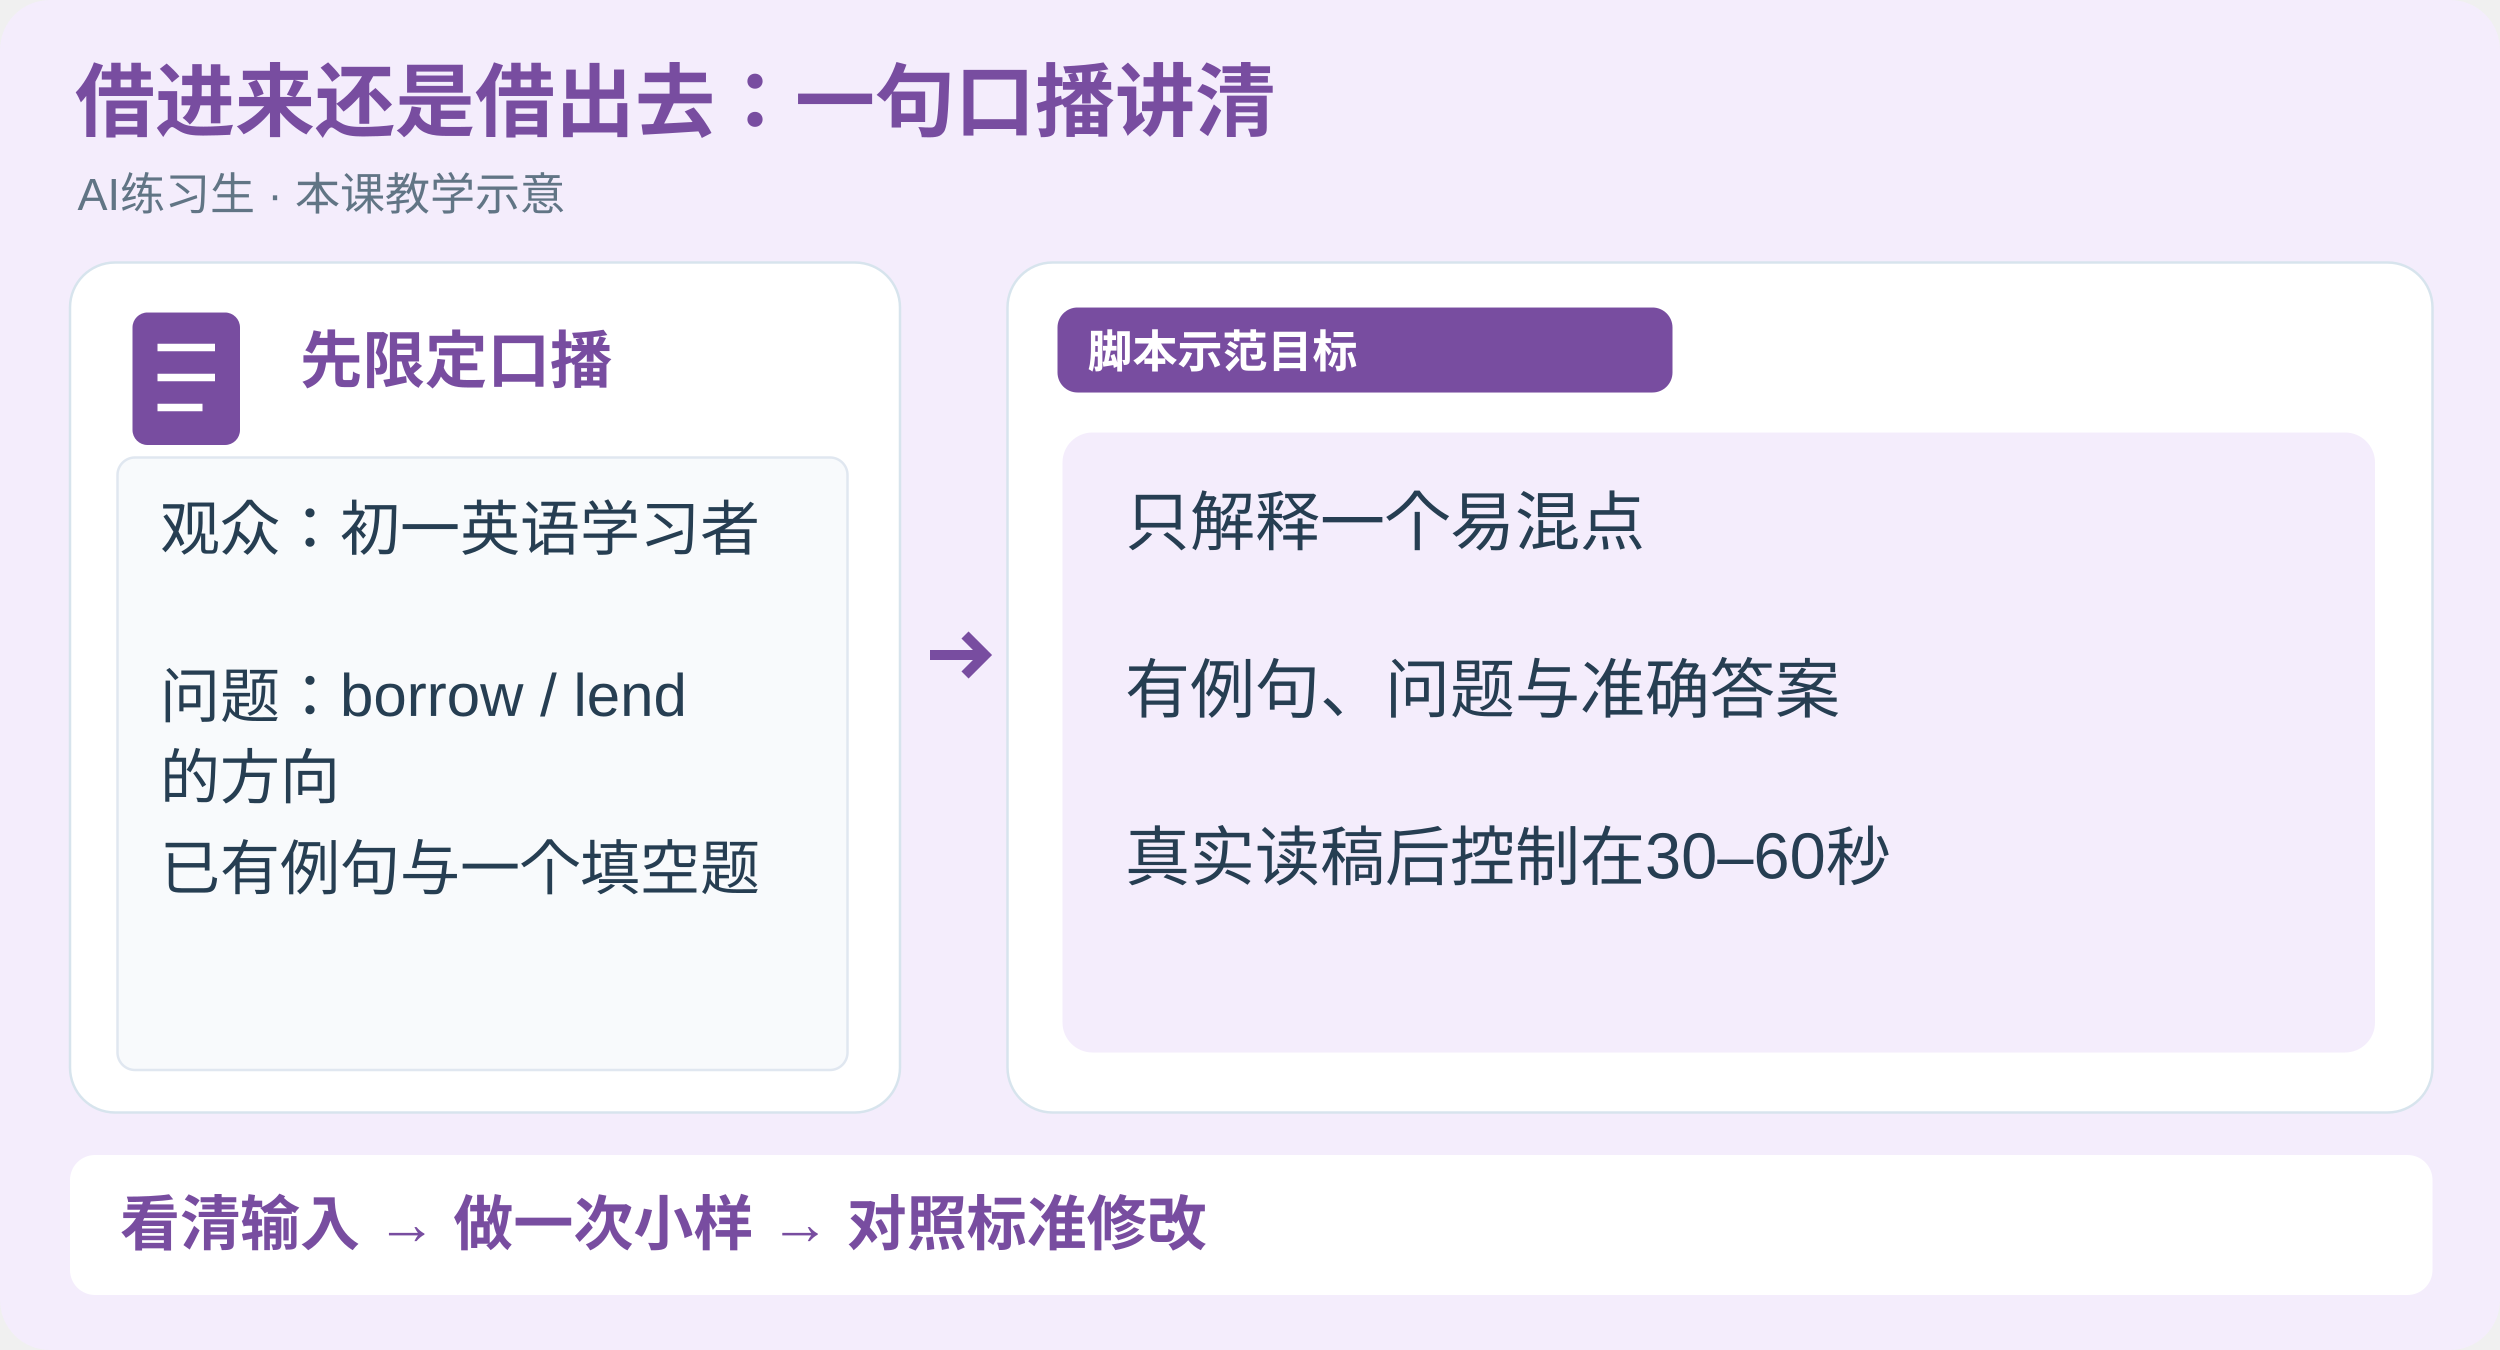
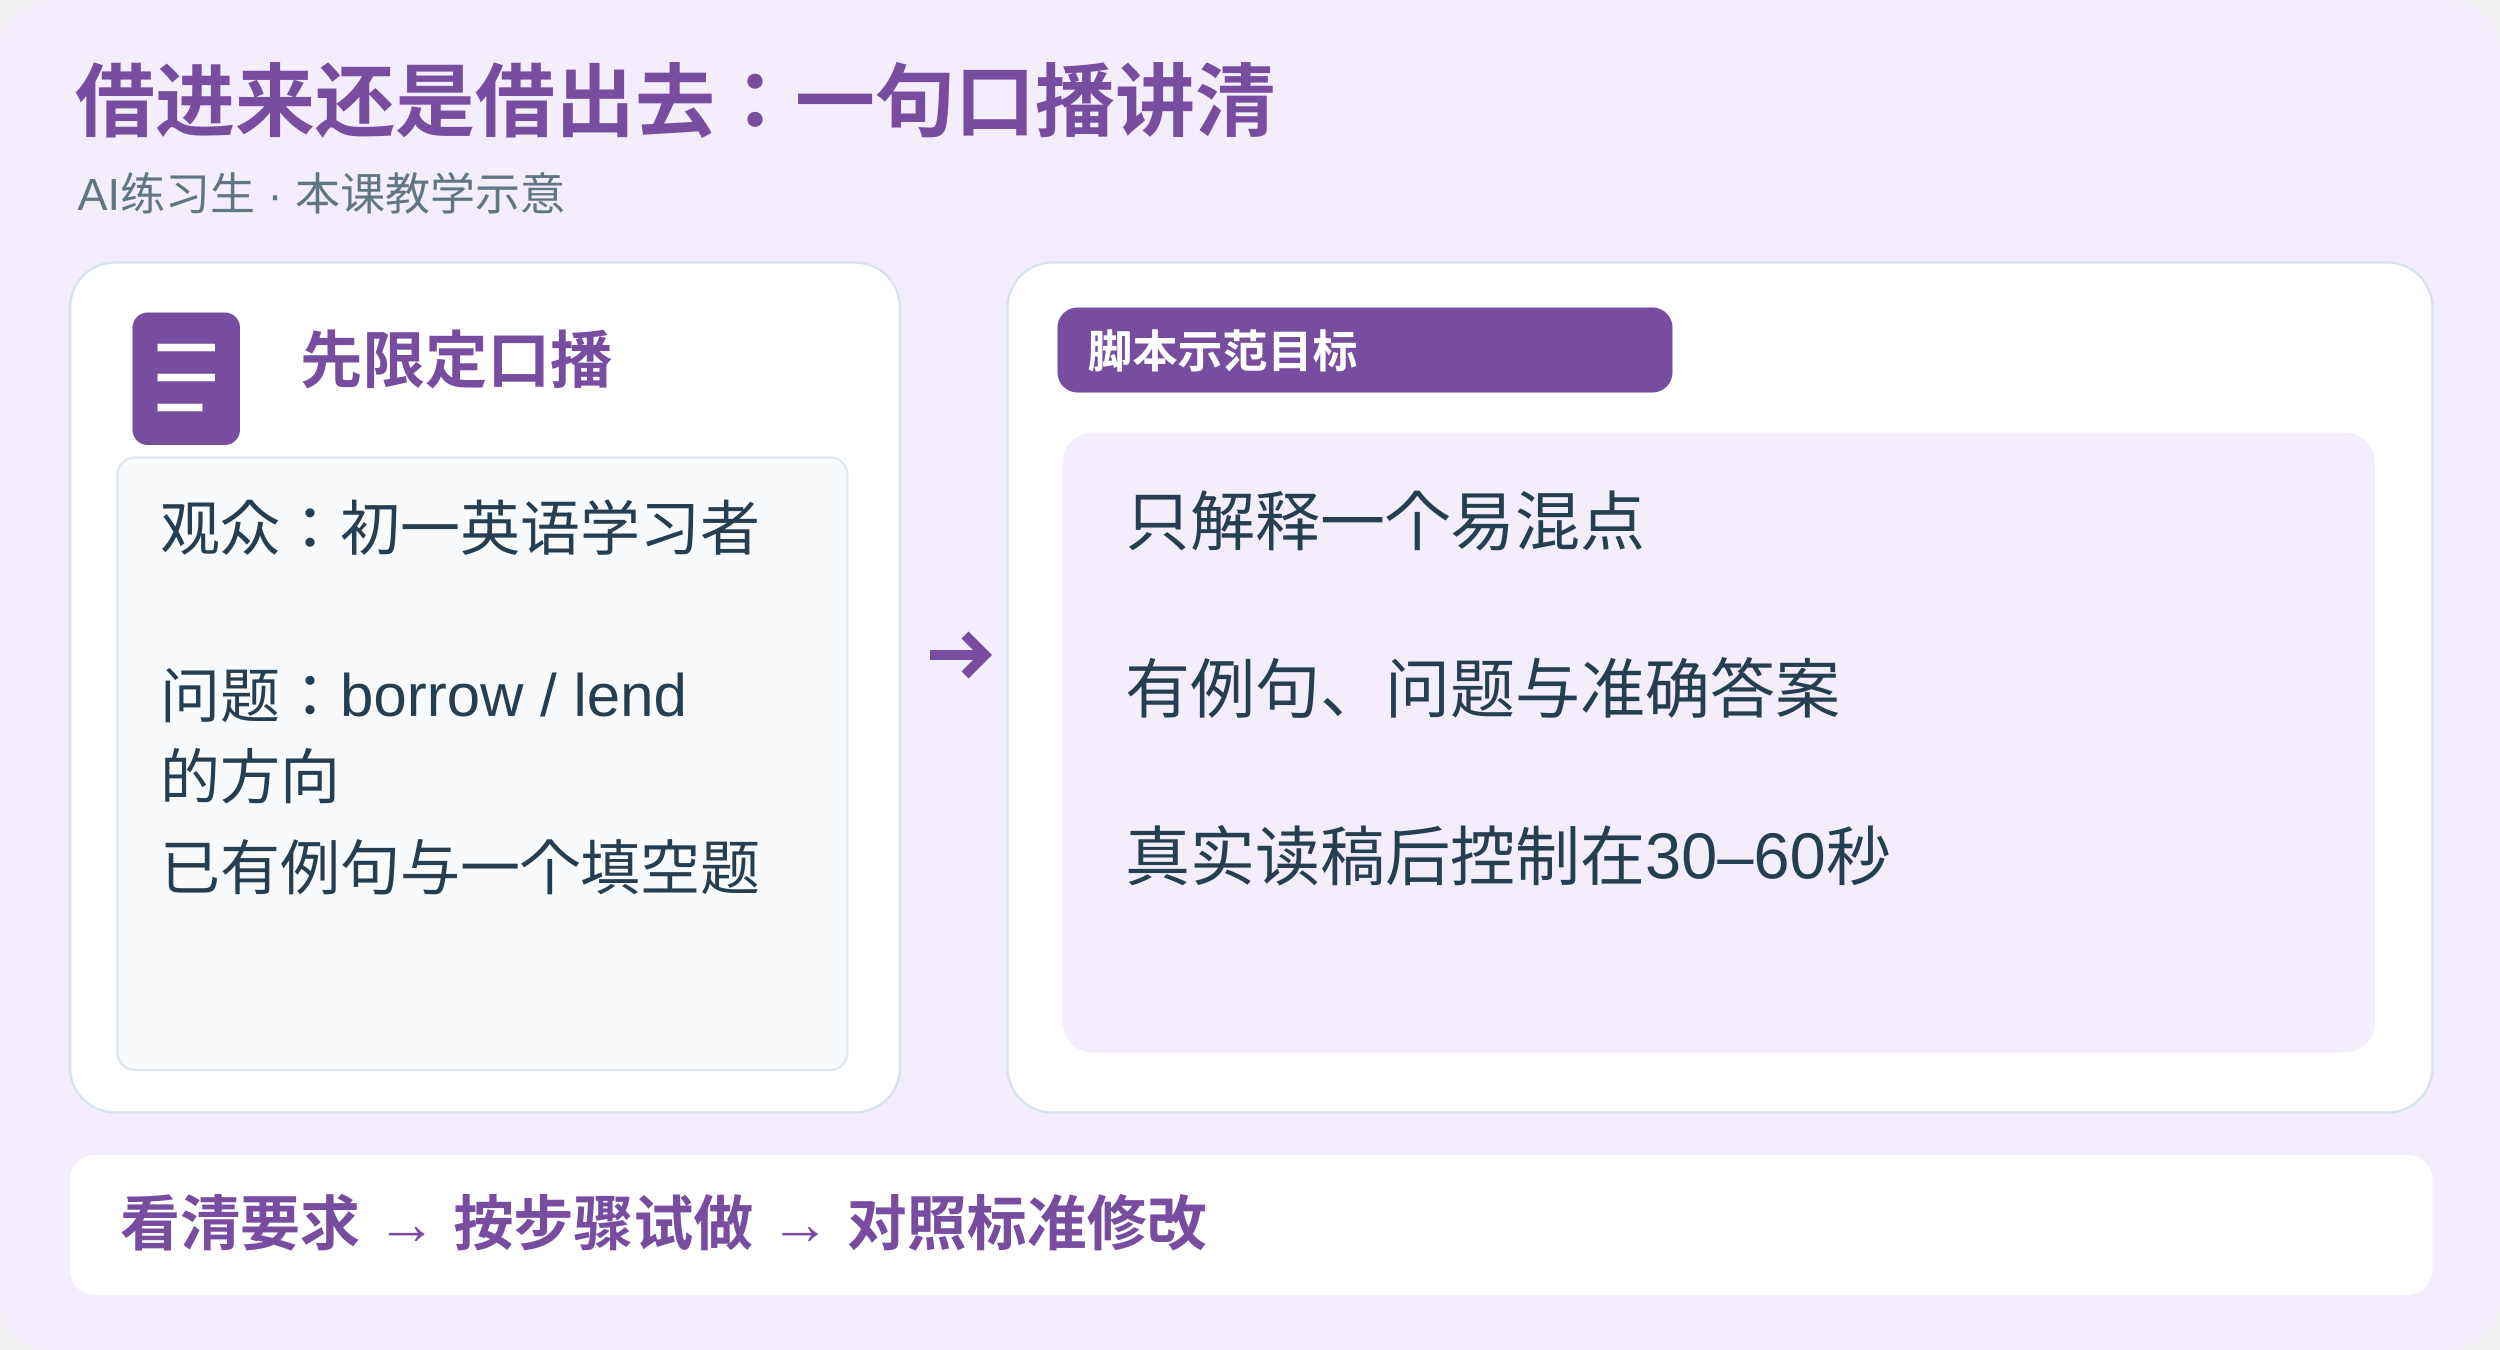
<svg xmlns="http://www.w3.org/2000/svg" width="1000" height="540" viewBox="0 0 1000 540" role="img" aria-labelledby="title desc">
  <style>text{font-family:'PingFang SC','Microsoft YaHei',Arial,sans-serif}</style>
  <rect x="0" y="0" width="1000" height="540" rx="20" fill="#f4edfc" stroke="none" />
  <text x="30" y="52" font-size="32" fill="#784da0" font-weight="750">
    <tspan x="30" dy="0">借进来还是借出去：一句口播讲清</tspan>
  </text>
  <text x="31" y="84" font-size="18" fill="#617585" font-weight="500">
    <tspan x="31" dy="0">AI练习生 · 本课教学示意</tspan>
  </text>
  <rect x="28" y="105" width="332" height="340" rx="18" fill="#fff" stroke="#d7e4ed" />
  <rect x="53" y="125" width="43" height="53" rx="6" fill="#784da0" />
  <path d="M63 139h23m-23 12h23m-23 12h18" stroke="white" stroke-width="3" />
  <text x="120" y="153" font-size="25" fill="#784da0" font-weight="700">
    <tspan x="120" dy="0">先限定口播</tspan>
  </text>
  <rect x="47" y="183" width="292" height="245" rx="7" fill="#f8fafc" stroke="#e0e7f0" />
  <text x="64" y="220" font-size="24" fill="#263e52" font-weight="500">
    <tspan x="64" dy="0">观众：初一英语学习者</tspan>
  </text>
  <text x="64" y="287" font-size="24" fill="#263e52" font-weight="500">
    <tspan x="64" dy="0">问题：borrow / lend </tspan>
    <tspan x="64" dy="32.4">的方向</tspan>
  </text>
  <text x="64" y="355.8" font-size="24" fill="#263e52" font-weight="500">
    <tspan x="64" dy="0">已有例句与一个填空题</tspan>
  </text>
  <path d="M372 262h22m-8-8l8 8-8 8" stroke="#784da0" stroke-width="4" fill="none" />
  <rect x="403" y="105" width="570" height="340" rx="18" fill="#fff" stroke="#d7e4ed" />
  <rect x="423" y="123" width="246" height="34" rx="8" fill="#784da0" stroke="none" />
  <text x="435" y="147" font-size="18" fill="#fff" font-weight="700">
    <tspan x="435" dy="0">脚本示范目标</tspan>
  </text>
  <rect x="425" y="173" width="525" height="248" rx="12" fill="#f4edfc" stroke="none" />
  <text x="450" y="218" font-size="26" fill="#263e52" font-weight="500">
    <tspan x="450" dy="0">只解释一个易混点</tspan>
  </text>
  <text x="450" y="285" font-size="26" fill="#263e52" font-weight="500">
    <tspan x="450" dy="0">有例句、问题与准确答案</tspan>
  </text>
  <text x="450" y="352" font-size="26" fill="#263e52" font-weight="500">
    <tspan x="450" dy="0">真实读稿后控制在30–60秒</tspan>
  </text>
  <rect x="28" y="462" width="945" height="56" rx="10" fill="#fff" stroke="none" />
  <text x="48" y="498" font-size="24" fill="#784da0" font-weight="650">
-     <tspan x="48" dy="0">看清输入 → 做一次小样 → 对照标准修改</tspan>
+     <tspan x="48" dy="0">看清要求 → 按步骤试做 → 对照标准修改</tspan>
  </text>
</svg>
